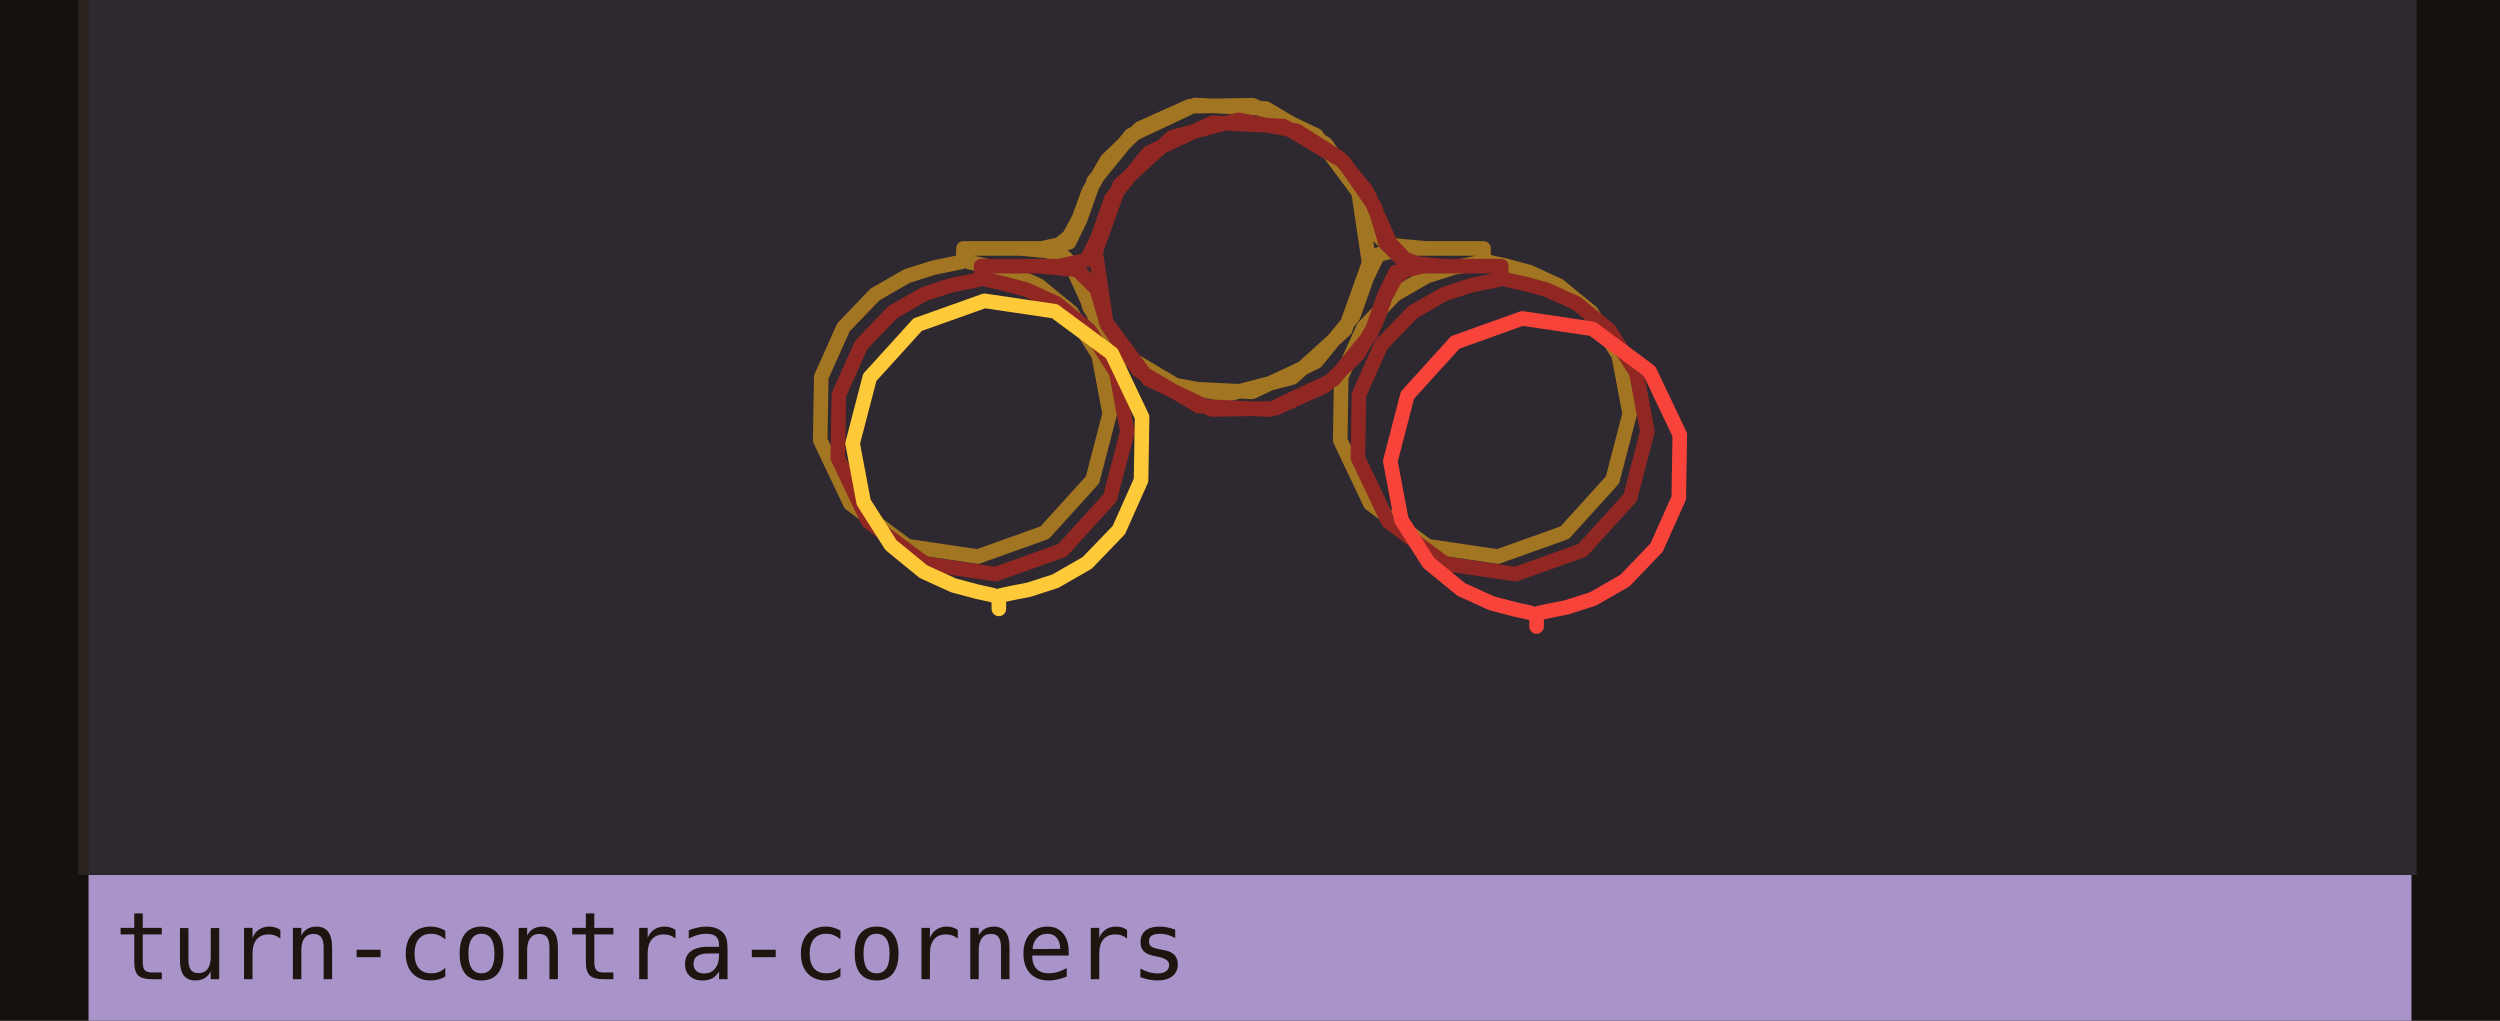
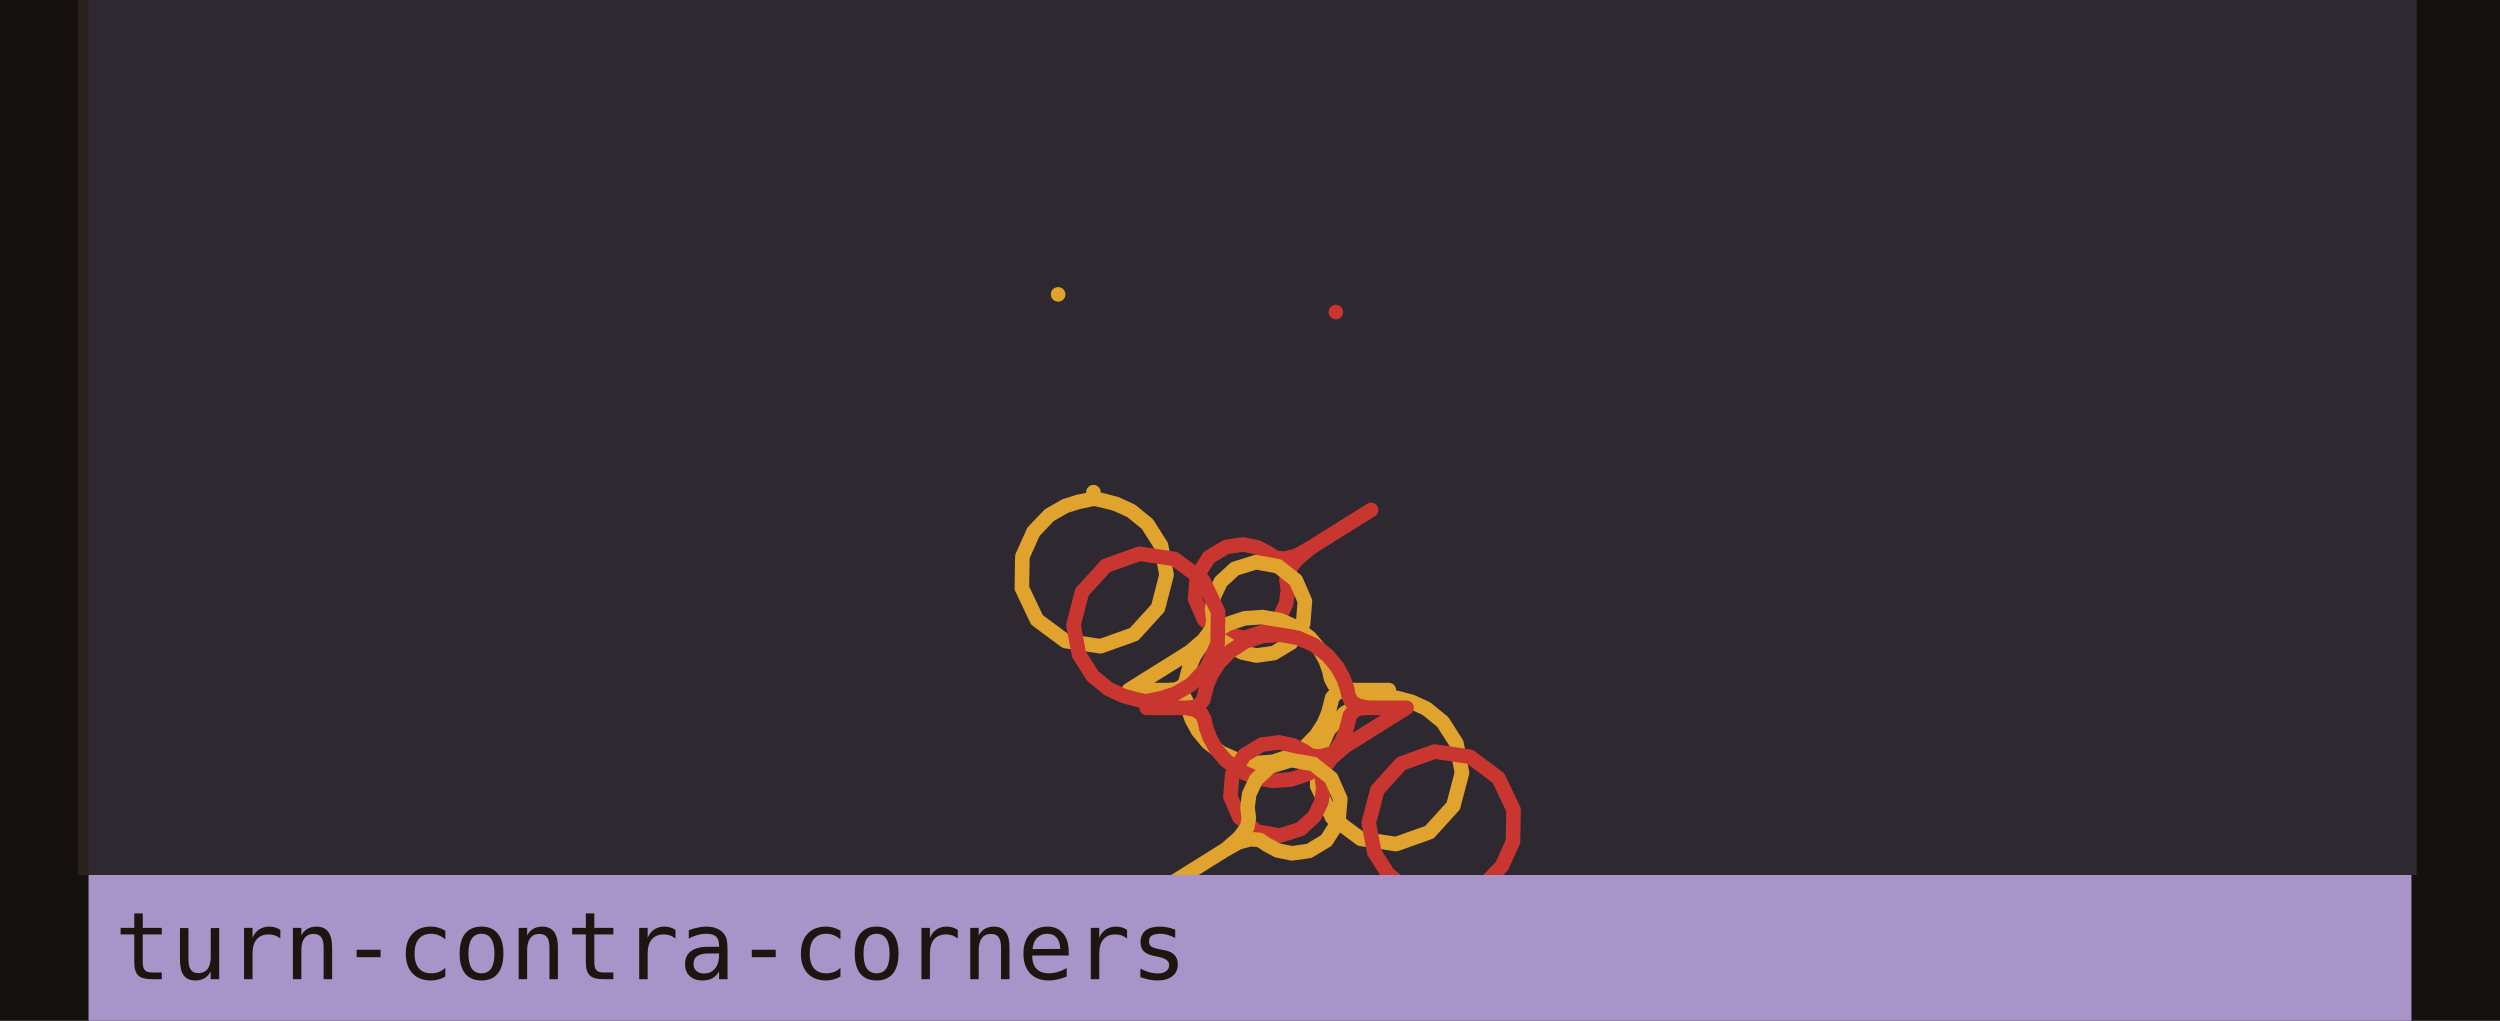
<svg xmlns="http://www.w3.org/2000/svg" viewBox="0 0 240 98" width="240" height="98" role="img">
  <rect width="240" height="98" fill="#14110f" />
  <svg x="8" y="0" width="224" height="84" viewBox="0 0 224 84">
    <rect width="224" height="84" fill="#a894c8" fill-opacity="0.18" />
-     <path d="M84.49 23.85L85.72 23.85L88.6 23.85L91.96 23.85L94.62 23.27L95.69 21.08L97.01 17.36L100.57 12.98L106.72 10.08L113.53 10.42L119.28 13.83L122.3 18.19L123.32 21.66L125.2 23.51L128.96 23.85L132.71 23.85L134.42 23.85L134.42 23.9L134.42 24.03L134.42 24.22L134.42 24.44L134.42 24.68L134.42 24.92L134.26 25.13L133.31 25.34L131.52 25.7L128.98 26.51L125.93 28.27L122.9 31.43L120.76 36.19L120.66 42.26L123.56 48.36L129.04 52.43L135.79 53.43L142.22 51.13L146.8 46.07L148.45 39.73L147.39 34.1L144.77 29.97L141.65 27.42L138.76 26.1L136.5 25.5L135.05 25.18L134.43 24.92L134.42 24.63L134.42 24.35L134.42 24.1L134.42 23.92L134.42 23.85L133.19 23.85L130.31 23.85L126.95 23.85L124.29 24.44L123.22 26.63L121.9 30.35L118.34 34.73L112.19 37.62L105.38 37.29L99.62 33.88L96.6 29.51L95.59 26.05L93.71 24.2L89.95 23.85L86.2 23.85L84.49 23.85L84.49 23.9L84.49 24.03L84.49 24.22L84.49 24.44L84.49 24.68L84.49 24.92L84.33 25.13L83.38 25.34L81.6 25.7L79.06 26.51L76 28.27L72.97 31.43L70.84 36.19L70.74 42.26L73.64 48.36L79.12 52.43L85.87 53.43L92.29 51.13L96.88 46.07L98.53 39.73L97.47 34.1L94.85 29.97L91.73 27.42L88.83 26.1L86.58 25.5L85.12 25.18L84.51 24.92L84.49 24.63L84.49 24.35L84.49 24.1L84.49 23.92L84.49 23.85L84.82 23.85L85.72 23.85L87.03 23.85L88.6 23.85L90.29 23.85L91.96 23.85L93.45 23.68L94.65 22.69L95.59 20.94L96.51 18.42L98.27 15.37L101.43 12.33L106.19 10.2L112.26 10.1L118.36 13L122.43 18.48L123.43 25.23L121.13 31.65L116.07 36.24L109.73 37.89L104.1 36.83L99.97 34.21L97.42 31.09L96.1 28.19L95.1 26L93.72 24.55L91.96 23.87L89.95 23.85L87.95 23.85L86.2 23.85L84.96 23.85L84.49 23.85" fill="none" stroke="#a17521" stroke-width="1.4" stroke-linecap="round" stroke-linejoin="round" />
-     <path d="M136.11 25.55L134.89 25.55L132.01 25.55L128.65 25.55L125.99 26.13L124.92 28.32L123.6 32.05L120.03 36.43L113.89 39.32L107.08 38.99L101.32 35.58L98.3 31.21L97.28 27.75L95.41 25.9L91.65 25.55L87.9 25.55L86.19 25.55L86.19 25.6L86.19 25.73L86.19 25.91L86.19 26.14L86.19 26.38L86.19 26.62L86.03 26.83L85.08 27.04L83.29 27.39L80.75 28.21L77.7 29.97L74.67 33.12L72.53 37.89L72.43 43.96L75.34 50.06L80.82 54.12L87.57 55.12L93.99 52.83L98.57 47.77L100.23 41.43L99.17 35.79L96.55 31.67L93.42 29.12L90.53 27.8L88.28 27.2L86.82 26.88L86.21 26.62L86.19 26.33L86.19 26.04L86.19 25.79L86.19 25.62L86.19 25.55L87.41 25.55L90.3 25.55L93.66 25.55L96.31 24.97L97.39 22.78L98.7 19.05L102.27 14.67L108.41 11.78L115.23 12.11L120.98 15.52L124 19.89L125.02 23.35L126.89 25.2L130.65 25.55L134.41 25.55L136.11 25.55L136.11 25.6L136.11 25.73L136.11 25.91L136.11 26.14L136.11 26.38L136.11 26.62L135.96 26.83L135 27.04L133.22 27.39L130.68 28.21L127.62 29.97L124.59 33.12L122.46 37.89L122.36 43.96L125.26 50.06L130.74 54.12L137.49 55.12L143.91 52.83L148.5 47.77L150.15 41.43L149.09 35.79L146.47 31.67L143.35 29.12L140.45 27.8L138.2 27.2L136.74 26.88L136.13 26.62L136.11 26.33L136.11 26.04L136.11 25.79L136.11 25.62L136.11 25.55L135.78 25.55L134.89 25.55L133.58 25.55L132.01 25.55L130.31 25.55L128.65 25.55L127.16 25.73L125.96 26.72L125.01 28.47L124.1 30.99L122.34 34.04L119.18 37.07L114.41 39.21L108.34 39.31L102.24 36.4L98.18 30.92L97.18 24.17L99.48 17.75L104.53 13.17L110.88 11.51L116.51 12.57L120.63 15.19L123.19 18.32L124.51 21.21L125.5 23.4L126.88 24.85L128.65 25.53L130.65 25.55L132.66 25.55L134.41 25.55L135.64 25.55L136.11 25.55" fill="none" stroke="#902722" stroke-width="1.4" stroke-linecap="round" stroke-linejoin="round" />
-     <path d="M87.89 58.45L87.89 58.45L87.89 58.45L87.89 58.45L87.89 58.45L87.89 58.45L87.89 58.45L87.89 58.45L87.89 58.45L87.89 58.45L87.89 58.45L87.89 58.45L87.89 58.45L87.89 58.45L87.89 58.45L87.89 58.45L87.89 58.45L87.89 58.4L87.89 58.27L87.89 58.09L87.89 57.86L87.89 57.62L87.89 57.38L88.04 57.17L89 56.96L90.78 56.61L93.32 55.79L96.38 54.03L99.41 50.88L101.54 46.11L101.64 40.04L98.74 33.94L93.26 29.88L86.51 28.88L80.09 31.17L75.5 36.23L73.85 42.57L74.91 48.21L77.53 52.33L80.65 54.88L83.55 56.2L85.8 56.8L87.26 57.12L87.87 57.38L87.89 57.67L87.89 57.96L87.89 58.21L87.89 58.38L87.89 58.45L87.89 58.45L87.89 58.45L87.89 58.45L87.89 58.45L87.89 58.45L87.89 58.45L87.89 58.45L87.89 58.45L87.89 58.45L87.89 58.45L87.89 58.45L87.89 58.45L87.89 58.45L87.89 58.45L87.89 58.45L87.89 58.45L87.89 58.4L87.89 58.27L87.89 58.09L87.89 57.86L87.89 57.62L87.89 57.38L88.04 57.17L89 56.96L90.78 56.61L93.32 55.79L96.38 54.03L99.41 50.88L101.54 46.11L101.64 40.04L98.74 33.94L93.26 29.88L86.51 28.88L80.09 31.17L75.5 36.23L73.85 42.57L74.91 48.21L77.53 52.33L80.65 54.88L83.55 56.2L85.8 56.8L87.26 57.12L87.87 57.38L87.89 57.67L87.89 57.96L87.89 58.21L87.89 58.38L87.89 58.45L87.89 58.45L87.89 58.45L87.89 58.45L87.89 58.45L87.89 58.45L87.89 58.45L87.89 58.45L87.89 58.45L87.89 58.45L87.89 58.45L87.89 58.45L87.89 58.45L87.89 58.45L87.89 58.45L87.89 58.45L87.89 58.45L87.89 58.45L87.89 58.45L87.89 58.45L87.89 58.45L87.89 58.45L87.89 58.45L87.89 58.45L87.89 58.45L87.89 58.45L87.89 58.45L87.89 58.45L87.89 58.45L87.89 58.45L87.89 58.45L87.89 58.45L87.89 58.45" fill="none" stroke="#ffca39" stroke-width="1.4" stroke-linecap="round" stroke-linejoin="round" />
-     <path d="M139.51 60.15L139.51 60.15L139.51 60.15L139.51 60.15L139.51 60.15L139.51 60.15L139.51 60.15L139.51 60.15L139.51 60.15L139.51 60.15L139.51 60.15L139.51 60.15L139.51 60.15L139.51 60.15L139.51 60.15L139.51 60.15L139.51 60.15L139.51 60.1L139.51 59.97L139.51 59.78L139.51 59.56L139.51 59.32L139.51 59.08L139.67 58.87L140.62 58.66L142.4 58.3L144.94 57.49L148 55.73L151.03 52.57L153.16 47.81L153.26 41.74L150.36 35.64L144.88 31.57L138.13 30.57L131.71 32.87L127.12 37.93L125.47 44.27L126.53 49.9L129.15 54.03L132.27 56.58L135.17 57.9L137.42 58.5L138.88 58.82L139.49 59.08L139.51 59.37L139.51 59.65L139.51 59.9L139.51 60.08L139.51 60.15L139.51 60.15L139.51 60.15L139.51 60.15L139.51 60.15L139.51 60.15L139.51 60.15L139.51 60.15L139.51 60.15L139.51 60.15L139.51 60.15L139.51 60.15L139.51 60.15L139.51 60.15L139.51 60.15L139.51 60.15L139.51 60.15L139.51 60.1L139.51 59.97L139.51 59.78L139.51 59.56L139.51 59.32L139.51 59.08L139.67 58.87L140.62 58.66L142.4 58.3L144.94 57.49L148 55.73L151.03 52.57L153.16 47.81L153.26 41.74L150.36 35.64L144.88 31.57L138.13 30.57L131.71 32.87L127.12 37.93L125.47 44.27L126.53 49.9L129.15 54.03L132.27 56.58L135.17 57.9L137.42 58.5L138.88 58.82L139.49 59.08L139.51 59.37L139.51 59.65L139.51 59.9L139.51 60.08L139.51 60.15L139.51 60.15L139.51 60.15L139.51 60.15L139.51 60.15L139.51 60.15L139.51 60.15L139.51 60.15L139.51 60.15L139.51 60.15L139.51 60.15L139.51 60.15L139.51 60.15L139.51 60.15L139.51 60.15L139.51 60.15L139.51 60.15L139.51 60.15L139.51 60.15L139.51 60.15L139.51 60.15L139.51 60.15L139.51 60.15L139.51 60.15L139.51 60.15L139.51 60.15L139.51 60.15L139.51 60.15L139.51 60.15L139.51 60.15L139.51 60.15L139.51 60.15L139.51 60.15" fill="none" stroke="#f8433a" stroke-width="1.4" stroke-linecap="round" stroke-linejoin="round" />
+     <path d="M93.58 28.26L93.58 28.26L93.58 28.26L93.58 28.26L93.58 28.26L93.58 28.26L93.58 28.26L93.58 28.26L93.58 28.26L93.58 28.26L93.58 28.26L93.58 28.26L93.58 28.26L93.58 28.26L93.58 28.26L93.58 28.26L93.58 28.26L93.58 28.26L93.58 28.26L93.58 28.26L93.58 28.26L93.58 28.26L93.58 28.26L93.58 28.26L93.58 28.26L93.58 28.26L93.58 28.26L93.58 28.26L93.58 28.26L93.58 28.26L93.58 28.26L93.58 28.26L93.58 28.26L93.58 28.26L93.58 28.26L93.58 28.26L93.58 28.26L93.58 28.26L93.58 28.26L93.58 28.26L93.58 28.26L93.58 28.26L93.58 28.26L93.58 28.26L93.58 28.26L93.58 28.26L93.58 28.26L93.58 28.26L93.58 28.26L93.58 28.26L93.58 28.26L93.58 28.26L93.58 28.26L93.58 28.26L93.58 28.26L93.58 28.26L93.58 28.26L93.58 28.26L93.58 28.26L93.58 28.26L93.58 28.26L93.58 28.26L93.58 28.26L93.58 28.26L93.58 28.26L93.58 28.26L93.58 28.26L93.58 28.26L93.58 28.26L93.58 28.26L93.58 28.26L93.58 28.26L93.58 28.26L93.58 28.26L93.58 28.26L93.58 28.26L93.58 28.26L93.58 28.26L93.58 28.26L93.58 28.26L93.58 28.26L93.58 28.26L93.58 28.26L93.58 28.26L93.58 28.26L93.58 28.26L93.58 28.26L93.58 28.26L93.58 28.26L93.58 28.26L93.58 28.26L93.58 28.26L93.58 28.26L93.58 28.26L93.58 28.26L93.58 28.26L93.58 28.26L93.58 28.26L93.58 28.26L93.58 28.26L93.58 28.26L93.58 28.26L93.58 28.26L93.58 28.26L93.58 28.26L93.58 28.26L93.58 28.26L93.58 28.26L93.58 28.26L93.58 28.26L93.58 28.26L93.58 28.26L93.58 28.26L93.58 28.26L93.58 28.26L93.58 28.26L93.58 28.26L93.58 28.26L93.58 28.26L93.58 28.26L93.58 28.26L93.58 28.26L93.58 28.26L93.58 28.26L93.58 28.26L93.58 28.26L93.58 28.26L93.58 28.26L93.58 28.26" fill="none" stroke="#e0a32e" stroke-width="1.4" stroke-linecap="round" stroke-linejoin="round" />
+     <path d="M120.24 29.96L120.24 29.96L120.24 29.96L120.24 29.96L120.24 29.96L120.24 29.96L120.24 29.96L120.24 29.96L120.24 29.96L120.24 29.96L120.24 29.96L120.24 29.96L120.24 29.96L120.24 29.96L120.24 29.96L120.24 29.96L120.24 29.96L120.24 29.96L120.24 29.96L120.24 29.96L120.24 29.96L120.24 29.96L120.24 29.96L120.24 29.96L120.24 29.96L120.24 29.96L120.24 29.96L120.24 29.96L120.24 29.96L120.24 29.96L120.24 29.96L120.24 29.96L120.24 29.96L120.24 29.96L120.24 29.96L120.24 29.96L120.24 29.96L120.24 29.96L120.24 29.96L120.24 29.96L120.24 29.96L120.24 29.96L120.24 29.96L120.24 29.96L120.24 29.96L120.24 29.96L120.24 29.96L120.24 29.96L120.24 29.96L120.24 29.96L120.24 29.96L120.24 29.96L120.24 29.96L120.24 29.96L120.24 29.96L120.24 29.96L120.24 29.96L120.24 29.96L120.24 29.96L120.24 29.96L120.24 29.96L120.24 29.96L120.24 29.96L120.24 29.96L120.24 29.96L120.24 29.96L120.24 29.96L120.24 29.96L120.24 29.96L120.24 29.96L120.24 29.96L120.24 29.96L120.24 29.96L120.24 29.96L120.24 29.96L120.24 29.96L120.24 29.96L120.24 29.96L120.24 29.96L120.24 29.96L120.24 29.96L120.24 29.96L120.24 29.96L120.24 29.96L120.24 29.96L120.24 29.96L120.24 29.96L120.24 29.96L120.24 29.96L120.24 29.96L120.24 29.96L120.24 29.96L120.24 29.96L120.24 29.96L120.24 29.96L120.24 29.96L120.24 29.96L120.24 29.96L120.24 29.96L120.24 29.96L120.24 29.96L120.24 29.96L120.24 29.96L120.24 29.96L120.24 29.96L120.24 29.96L120.24 29.96L120.24 29.96L120.24 29.96L120.24 29.96L120.24 29.96L120.24 29.96L120.24 29.96L120.24 29.96L120.24 29.96L120.24 29.96L120.24 29.96L120.24 29.96L120.24 29.96L120.24 29.96L120.24 29.96L120.24 29.96L120.24 29.96L120.24 29.96L120.24 29.96L120.24 29.96L120.24 29.96L120.24 29.96L120.24 29.96" fill="none" stroke="#c8362f" stroke-width="1.4" stroke-linecap="round" stroke-linejoin="round" />
+     <path d="M96.97 47.25L96.97 47.25L96.97 47.25L96.97 47.25L96.97 47.25L96.97 47.25L96.97 47.25L96.97 47.25L96.97 47.25L96.97 47.25L96.97 47.25L96.97 47.25L96.97 47.25L96.97 47.25L96.97 47.25L96.97 47.25L96.97 47.25L96.97 47.25L96.97 47.25L96.97 47.25L96.97 47.25L96.97 47.25L96.97 47.25L96.97 47.25L96.97 47.25L96.97 47.25L96.97 47.25L96.97 47.25L96.97 47.25L96.97 47.25L96.97 47.25L96.97 47.25L96.97 47.25L96.97 47.28L96.97 47.34L96.97 47.44L96.97 47.55L96.97 47.67L96.97 47.79L96.9 47.89L96.42 48L95.53 48.18L94.26 48.58L92.73 49.46L91.22 51.04L90.15 53.42L90.1 56.46L91.55 59.51L94.29 61.54L97.66 62.04L100.87 60.89L103.17 58.36L103.99 55.19L103.46 52.38L102.15 50.31L100.59 49.04L99.14 48.38L98.02 48.08L97.29 47.92L96.98 47.79L96.97 47.64L96.97 47.5L96.97 47.38L96.97 47.29L96.97 47.25L96.97 47.25L96.97 47.25L96.97 47.25L96.97 47.25L96.97 47.25L96.97 47.25L96.97 47.25L96.97 47.25L96.97 47.25L96.97 47.25L96.97 47.25L96.97 47.25L96.97 47.25L96.97 47.25L96.97 47.25L96.97 47.25L96.97 47.25L96.97 47.25L96.97 47.25L96.97 47.25L96.97 47.25L96.97 47.25L96.97 47.25L96.97 47.25L96.97 47.25L96.97 47.25L96.97 47.25L96.97 47.25L96.97 47.25L96.97 47.25L96.97 47.25L96.97 47.25L96.97 47.25L96.97 47.25L96.97 47.25L96.97 47.25L96.97 47.25L96.97 47.25L96.97 47.25L96.97 47.25L96.97 47.25L96.97 47.25L96.97 47.25L96.97 47.25L96.97 47.25L96.97 47.25L96.97 47.25L96.97 47.25L96.97 47.25L96.97 47.25L96.97 47.25L96.97 47.25L96.97 47.25L96.97 47.25L96.97 47.25L96.97 47.25L96.97 47.25L96.97 47.25L96.97 47.25L96.97 47.25L96.97 47.25L96.97 47.25L96.97 47.25L96.97 47.25" fill="none" stroke="#e0a32e" stroke-width="1.4" stroke-linecap="round" stroke-linejoin="round" />
+     <path d="M123.63 48.95L123.63 48.95L123.63 48.95L123.63 48.95L123.63 48.95L123.63 48.95L123.63 48.95L123.63 48.95L123.63 48.95L123.63 48.95L123.63 48.95L123.63 48.95L123.63 48.95L123.63 48.95L123.63 48.95L123.63 48.95L123.63 48.95L123.63 48.95L123.63 48.95L123.63 48.95L123.63 48.95L123.63 48.95L123.63 48.95L123.63 48.95L123.63 48.95L123.63 48.95L123.63 48.95L123.63 48.95L123.63 48.95L123.63 48.95L123.63 48.95L123.63 48.95L123.63 48.95L123.63 48.95L123.63 48.95L123.63 48.95L123.63 48.95L123.63 48.95L123.63 48.95L123.63 48.95L123.63 48.95L123.63 48.95L123.63 48.95L123.63 48.95L123.63 48.95L123.63 48.95L123.63 48.95L123.63 48.95L123.63 48.95L123.63 48.95L123.63 48.95L123.63 48.95L123.63 48.95L123.63 48.95L123.63 48.95L123.63 48.95L123.63 48.95L123.63 48.95L123.63 48.95L123.63 48.95L123.63 48.95L123.63 48.95L123.63 48.95L123.63 48.95L123.63 48.95L123.63 48.95L123.63 48.95L123.63 48.95L123.63 48.95L123.63 48.95L123.63 48.95L123.63 48.95L123.63 48.95L123.63 48.95L123.63 48.95L123.63 48.95L123.63 48.95L123.63 48.95L123.63 48.95L123.63 48.95L123.63 48.95L123.63 48.95L123.63 48.95L123.63 48.95L123.63 48.95L123.63 48.95L123.63 48.95L123.63 48.95L123.63 48.95L123.63 48.95L123.63 48.95L123.63 48.95L123.63 48.95L123.63 48.95L123.63 48.95L123.63 48.95L123.63 48.95L123.37 49.12L122.66 49.56L121.62 50.21L120.37 50.99L119.02 51.83L117.7 52.66L116.48 53.34L115.37 53.63L114.47 53.56L113.74 53.09L112.74 52.56L111.38 52.27L109.72 52.5L108.06 53.5L106.9 55.32L106.73 57.49L107.6 59.49L109.31 60.84L111.45 61.23L113.45 60.6L114.8 59.36L115.47 57.95L115.64 56.67L115.5 55.67L115.67 54.79L116.45 53.76L117.71 52.67L119.29 51.66L120.89 50.67L122.28 49.8L123.26 49.18L123.63 48.95" fill="none" stroke="#c8362f" stroke-width="1.4" stroke-linecap="round" stroke-linejoin="round" />
+     <path d="M100.37 66.25L100.53 66.25L100.98 66.25L101.63 66.25L102.42 66.25L103.27 66.25L104.1 66.25L104.84 66.2L105.43 65.96L105.81 65.52L105.97 64.86L106.2 64.01L106.63 63L107.34 61.9L108.41 60.81L109.85 59.9L111.48 59.36L113.19 59.24L114.89 59.53L116.46 60.23L117.76 61.24L118.68 62.34L119.27 63.42L119.61 64.37L119.78 65.15L120.08 65.71L120.72 66.07L121.6 66.24L122.6 66.25L123.6 66.25L124.48 66.25L125.09 66.25L125.33 66.25L125.33 66.27L125.33 66.34L125.33 66.43L125.33 66.54L125.33 66.66L125.33 66.78L125.25 66.89L124.77 66.99L123.88 67.17L122.61 67.58L121.08 68.46L119.57 70.03L118.5 72.42L118.45 75.45L119.9 78.5L122.64 80.53L126.02 81.03L129.23 79.89L131.52 77.36L132.35 74.19L131.82 71.37L130.51 69.31L128.94 68.03L127.5 67.37L126.37 67.07L125.64 66.91L125.34 66.78L125.33 66.64L125.33 66.5L125.33 66.37L125.33 66.28L125.33 66.25L125.16 66.25L124.72 66.25L124.06 66.25L123.27 66.25L122.43 66.25L121.6 66.25L120.85 66.29L120.27 66.54L119.89 66.98L119.73 67.63L119.5 68.49L119.07 69.5L118.36 70.6L117.29 71.69L115.85 72.59L114.22 73.13L112.5 73.26L110.81 72.97L109.24 72.27L107.93 71.26L107.01 70.15L106.42 69.08L106.08 68.13L105.91 67.35L105.61 66.79L104.98 66.42L104.1 66.25L103.1 66.25L102.1 66.25L101.22 66.25L100.6 66.25L100.37 66.25L100.63 66.08L101.34 65.64L102.38 64.99L103.63 64.21L104.98 63.37L106.3 62.54L107.52 61.86L108.63 61.57L109.53 61.64L110.26 62.11L111.26 62.64L112.62 62.93L114.28 62.7L115.94 61.7L117.1 59.88L117.27 57.71L116.4 55.71L114.69 54.36L112.55 53.97L110.55 54.6L109.2 55.84L108.53 57.25L108.36 58.53L108.5 59.53L108.33 60.41L107.55 61.44L106.29 62.53L104.71 63.54L103.11 64.53L101.72 65.4L100.74 66.02L100.37 66.25" fill="none" stroke="#e0a32e" stroke-width="1.4" stroke-linecap="round" stroke-linejoin="round" />
+     <path d="M127.03 67.95L126.86 67.95L126.41 67.95L125.76 67.95L124.97 67.95L124.13 67.95L123.29 67.95L122.55 67.99L121.96 68.24L121.59 68.68L121.43 69.33L121.2 70.18L120.77 71.19L120.06 72.3L118.99 73.38L117.55 74.29L115.92 74.83L114.2 74.96L112.51 74.66L110.94 73.97L109.63 72.96L108.71 71.85L108.12 70.77L107.78 69.82L107.61 69.04L107.31 68.48L106.67 68.12L105.8 67.95L104.8 67.95L103.79 67.95L102.92 67.95L102.3 67.95L102.07 67.95L102.07 67.92L102.07 67.86L102.07 67.76L102.07 67.65L102.07 67.53L102.07 67.41L102.14 67.31L102.62 67.2L103.51 67.02L104.78 66.62L106.31 65.74L107.82 64.16L108.89 61.78L108.94 58.74L107.49 55.69L104.75 53.66L101.38 53.16L98.17 54.31L95.87 56.84L95.05 60.01L95.58 62.82L96.89 64.89L98.45 66.16L99.9 66.82L101.02 67.12L101.75 67.28L102.06 67.41L102.07 67.56L102.07 67.7L102.07 67.82L102.07 67.91L102.07 67.95L102.23 67.95L102.68 67.95L103.33 67.95L104.12 67.95L104.97 67.95L105.8 67.95L106.54 67.9L107.13 67.65L107.5 67.21L107.66 66.56L107.89 65.71L108.32 64.7L109.04 63.6L110.11 62.51L111.54 61.6L113.18 61.06L114.89 60.93L116.58 61.23L118.15 61.92L119.46 62.93L120.38 64.04L120.97 65.12L121.31 66.07L121.48 66.85L121.78 67.41L122.42 67.77L123.29 67.94L124.3 67.95L125.3 67.95L126.17 67.95L126.79 67.95L127.03 67.95L126.76 68.11L126.05 68.55L125.01 69.2L123.76 69.99L122.42 70.83L121.09 71.65L119.88 72.33L118.76 72.63L117.86 72.56L117.13 72.08L116.14 71.55L114.77 71.27L113.12 71.49L111.46 72.49L110.3 74.31L110.12 76.49L110.99 78.48L112.7 79.84L114.85 80.22L116.85 79.59L118.19 78.35L118.87 76.95L119.03 75.67L118.9 74.66L119.06 73.78L119.84 72.75L121.1 71.66L122.69 70.66L124.28 69.66L125.67 68.79L126.65 68.18L127.03 67.95" fill="none" stroke="#c8362f" stroke-width="1.4" stroke-linecap="round" stroke-linejoin="round" />
+     <path d="M103.76 85.24L103.76 85.24L103.76 85.24L103.76 85.24L103.76 85.24L103.76 85.24L103.76 85.24L103.76 85.24L103.76 85.24L103.76 85.24L103.76 85.24L103.76 85.24L103.76 85.24L103.76 85.24L103.76 85.24L103.76 85.24L103.76 85.24L103.76 85.24L103.76 85.24L103.76 85.24L103.76 85.24L103.76 85.24L103.76 85.24L103.76 85.24L103.76 85.24L103.76 85.24L103.76 85.24L103.76 85.24L103.76 85.24L103.76 85.24L103.76 85.24L103.76 85.24L103.76 85.24L103.76 85.24L103.76 85.24L103.76 85.24L103.76 85.24L103.76 85.24L103.76 85.24L103.76 85.24L103.76 85.24L103.76 85.24L103.76 85.24L103.76 85.24L103.76 85.24L103.76 85.24L103.76 85.24L103.76 85.24L103.76 85.24L103.76 85.24L103.76 85.24L103.76 85.24L103.76 85.24L103.76 85.24L103.76 85.24L103.76 85.24L103.76 85.24L103.76 85.24L103.76 85.24L103.76 85.24L103.76 85.24L103.76 85.24L103.76 85.24L103.76 85.24L103.76 85.24L103.76 85.24L103.76 85.24L103.76 85.24L103.76 85.24L103.76 85.24L103.76 85.24L103.76 85.24L103.76 85.24L103.76 85.24L103.76 85.24L103.76 85.24L103.76 85.24L103.76 85.24L103.76 85.24L103.76 85.24L103.76 85.24L103.76 85.24L103.76 85.24L103.76 85.24L103.76 85.24L103.76 85.24L103.76 85.24L103.76 85.24L103.76 85.24L103.76 85.24L103.76 85.24L103.76 85.24L103.76 85.24L103.76 85.24L103.76 85.24L103.76 85.24L103.76 85.24L104.03 85.08L104.74 84.63L105.78 83.98L107.03 83.2L108.37 82.36L109.69 81.54L110.91 80.86L112.03 80.56L112.93 80.63L113.66 81.11L114.65 81.64L116.02 81.92L117.67 81.69L119.33 80.69L120.49 78.87L120.67 76.7L119.79 74.7L118.08 73.35L115.94 72.97L113.94 73.59L112.59 74.83L111.92 76.24L111.76 77.52L111.89 78.53L111.73 79.41L110.95 80.44L109.69 81.53L108.1 82.53L106.51 83.53L105.12 84.4L104.14 85.01L103.76 85.24" fill="none" stroke="#e0a32e" stroke-width="1.4" stroke-linecap="round" stroke-linejoin="round" />
+     <path d="M130.42 86.94L130.42 86.94L130.42 86.94L130.42 86.94L130.42 86.94L130.42 86.94L130.42 86.94L130.42 86.94L130.42 86.94L130.42 86.94L130.42 86.94L130.42 86.94L130.42 86.94L130.42 86.94L130.42 86.94L130.42 86.94L130.42 86.94L130.42 86.94L130.42 86.94L130.42 86.94L130.42 86.94L130.42 86.94L130.42 86.94L130.42 86.94L130.42 86.94L130.42 86.94L130.42 86.94L130.42 86.94L130.42 86.94L130.42 86.94L130.42 86.94L130.42 86.94L130.42 86.94L130.42 86.92L130.42 86.85L130.42 86.76L130.42 86.65L130.42 86.53L130.42 86.41L130.5 86.3L130.98 86.2L131.87 86.02L133.14 85.61L134.66 84.73L136.18 83.15L137.25 80.77L137.3 77.74L135.85 74.69L133.11 72.65L129.73 72.15L126.52 73.3L124.23 75.83L123.4 79L123.93 81.82L125.24 83.88L126.8 85.16L128.25 85.82L129.38 86.12L130.1 86.27L130.41 86.41L130.42 86.55L130.42 86.69L130.42 86.82L130.42 86.91L130.42 86.94L130.42 86.94L130.42 86.94L130.42 86.94L130.42 86.94L130.42 86.94L130.42 86.94L130.42 86.94L130.42 86.94L130.42 86.94L130.42 86.94L130.42 86.94L130.42 86.94L130.42 86.94L130.42 86.94L130.42 86.94L130.42 86.94L130.42 86.94L130.42 86.94L130.42 86.94L130.42 86.94L130.42 86.94L130.42 86.94L130.42 86.94L130.42 86.94L130.42 86.94L130.42 86.94L130.42 86.94L130.42 86.94L130.42 86.94L130.42 86.94L130.42 86.94L130.42 86.94L130.42 86.94L130.42 86.94L130.42 86.94L130.42 86.94L130.42 86.94L130.42 86.94L130.42 86.94L130.42 86.94L130.42 86.94L130.42 86.94L130.42 86.94L130.42 86.94L130.42 86.94L130.42 86.94L130.42 86.94L130.42 86.94L130.42 86.94L130.42 86.94L130.42 86.94L130.42 86.94L130.42 86.94L130.42 86.94L130.42 86.94L130.42 86.94L130.42 86.94L130.42 86.94L130.42 86.94L130.42 86.94L130.42 86.94L130.42 86.94L130.42 86.94L130.42 86.94" fill="none" stroke="#c8362f" stroke-width="1.4" stroke-linecap="round" stroke-linejoin="round" />
  </svg>
  <path d="M8 0L8 84" stroke="#2a221c" stroke-width="1" fill="none" />
  <svg x="8" y="84" width="224" height="14" viewBox="0 0 224 14">
    <rect x="0.5" width="223" height="14" fill="#a894c8" />
    <text x="3" y="10" fill="#1d1510" font-size="9" font-family="ui-monospace, Menlo, monospace">turn-contra-corners</text>
  </svg>
</svg>
